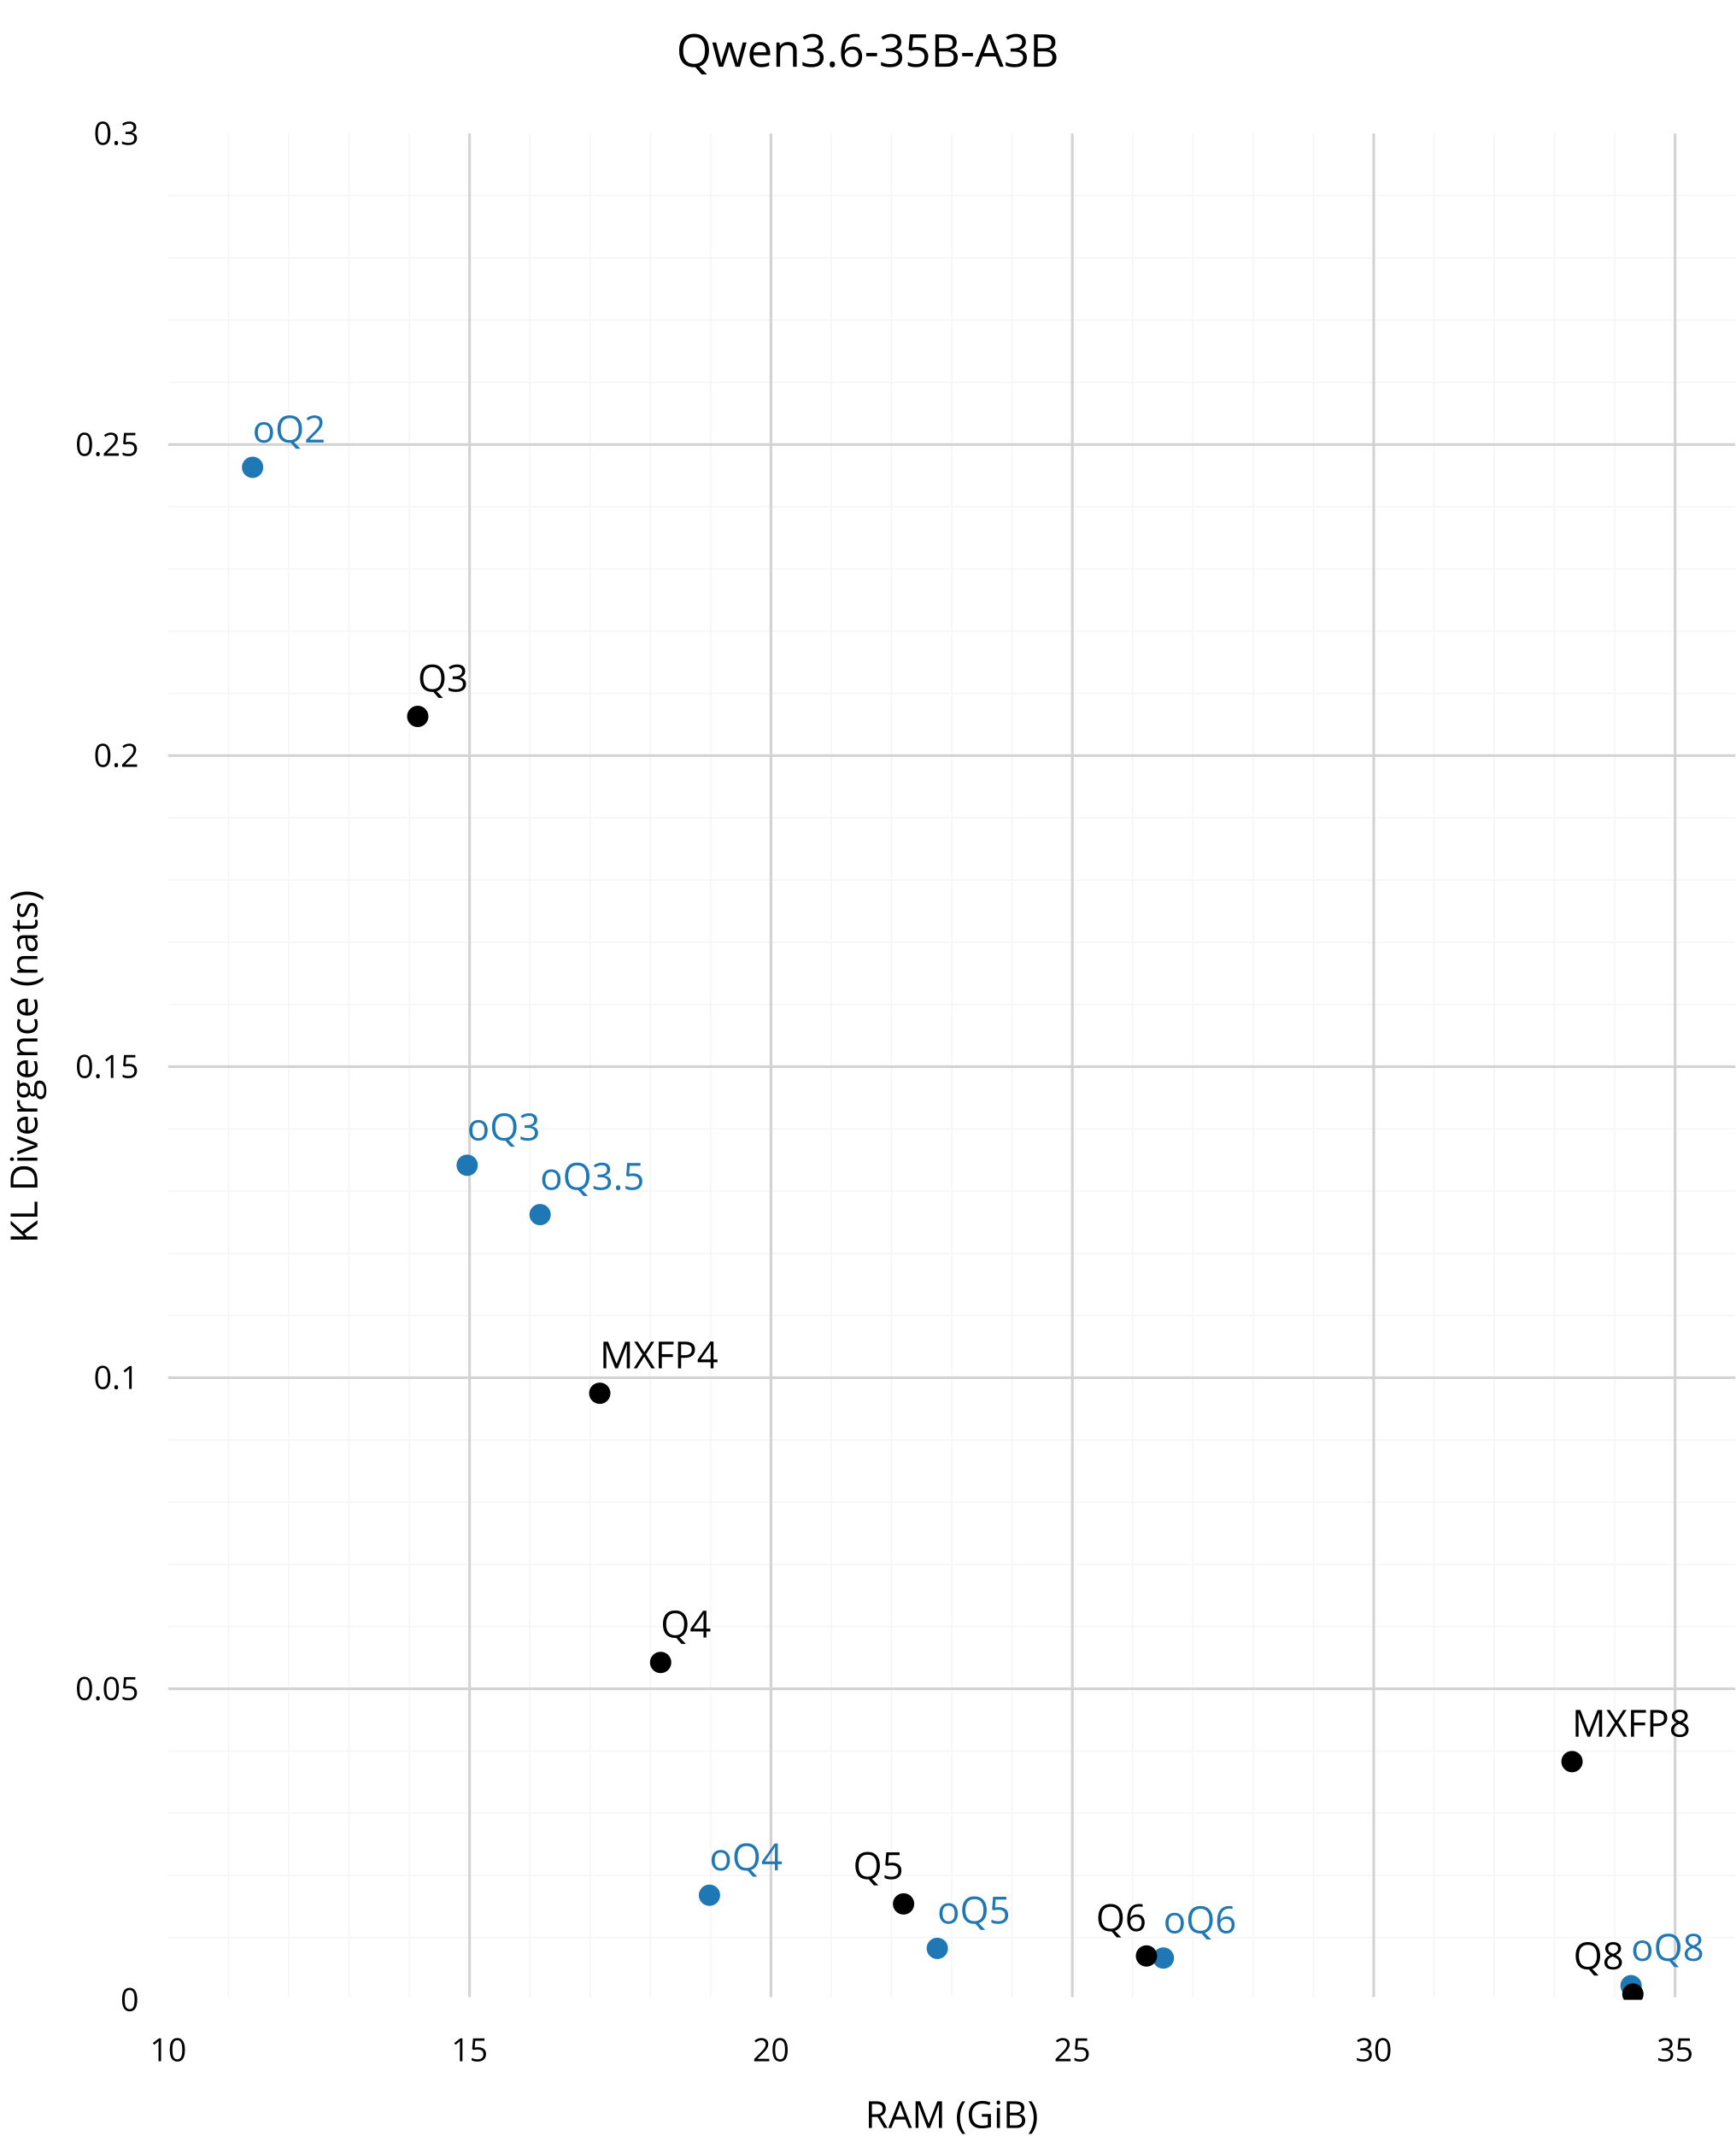
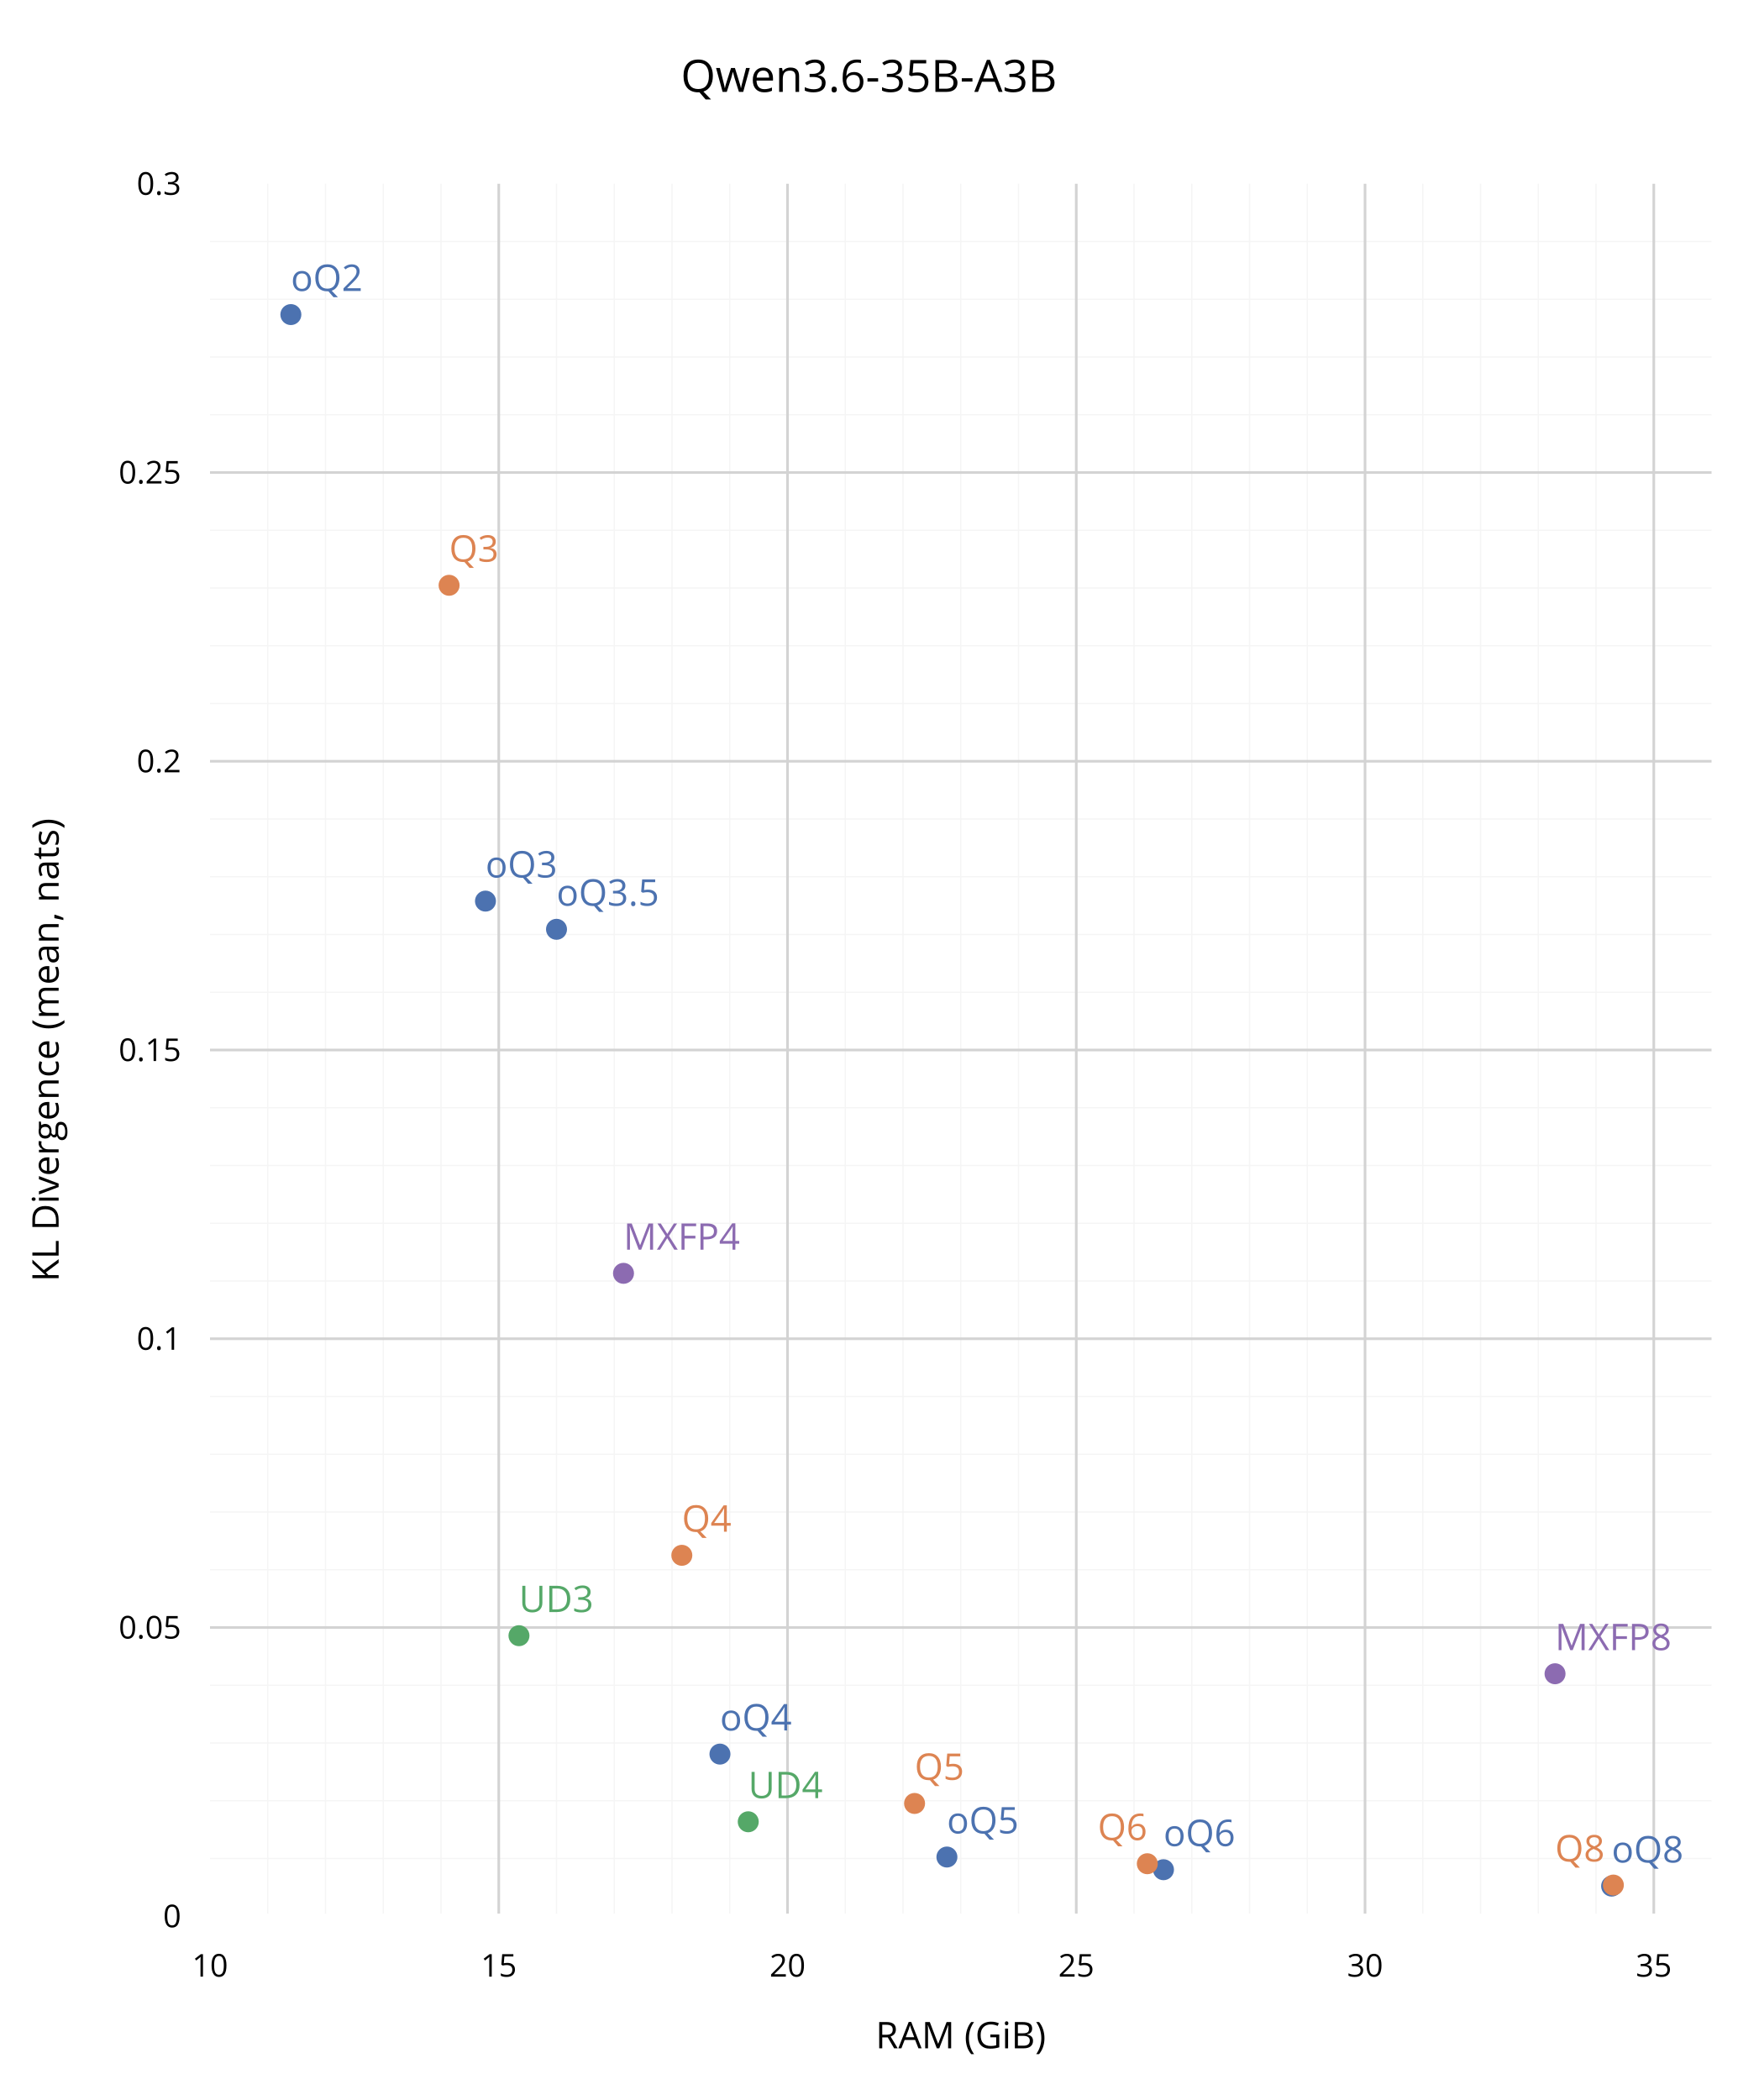
- <svg xmlns="http://www.w3.org/2000/svg" class="main-svg" width="650" height="800" style="" viewBox="0 0 650 800">
-   <rect x="0" y="0" width="650" height="800" style="fill: rgb(255, 255, 255); fill-opacity: 1;" />
-   <defs id="defs-e10e48">
+ <svg xmlns="http://www.w3.org/2000/svg" class="main-svg" width="662" height="800" style="" viewBox="0 0 662 800">
+   <rect x="0" y="0" width="662" height="800" style="fill: rgb(255, 255, 255); fill-opacity: 1;" />
+   <defs id="defs-766a45">
    <g class="clips">
-       <clipPath id="clipe10e48xyplot" class="plotclip">
-         <rect width="587" height="699" />
+       <clipPath id="clip766a45xyplot" class="plotclip">
+         <rect width="572" height="660" />
      </clipPath>
-       <clipPath class="axesclip" id="clipe10e48x">
-         <rect x="63" y="0" width="587" height="800" />
+       <clipPath class="axesclip" id="clip766a45x">
+         <rect x="80" y="0" width="572" height="800" />
      </clipPath>
-       <clipPath class="axesclip" id="clipe10e48y">
-         <rect x="0" y="50" width="650" height="699" />
+       <clipPath class="axesclip" id="clip766a45y">
+         <rect x="0" y="70" width="662" height="660" />
      </clipPath>
-       <clipPath class="axesclip" id="clipe10e48xy">
-         <rect x="63" y="50" width="587" height="699" />
+       <clipPath class="axesclip" id="clip766a45xy">
+         <rect x="80" y="70" width="572" height="660" />
      </clipPath>
    </g>
    <g class="gradients" />
    <g class="patterns" />
  </defs>
  <g class="bglayer" />
  <g class="layer-below">
    <g class="imagelayer" />
    <g class="shapelayer" />
  </g>
  <g class="cartesianlayer">
    <g class="subplot xy">
      <g class="layer-subplot">
        <g class="shapelayer" />
        <g class="imagelayer" />
      </g>
      <g class="minor-gridlayer">
        <g class="x">
-           <path class="xgrid crisp" transform="translate(85.58,0)" d="M0,50v699" style="stroke: rgb(245, 245, 245); stroke-opacity: 1; stroke-width: 0.5px;" />
-           <path class="xgrid crisp" transform="translate(108.15,0)" d="M0,50v699" style="stroke: rgb(245, 245, 245); stroke-opacity: 1; stroke-width: 0.5px;" />
-           <path class="xgrid crisp" transform="translate(130.73,0)" d="M0,50v699" style="stroke: rgb(245, 245, 245); stroke-opacity: 1; stroke-width: 0.5px;" />
-           <path class="xgrid crisp" transform="translate(153.31,0)" d="M0,50v699" style="stroke: rgb(245, 245, 245); stroke-opacity: 1; stroke-width: 0.5px;" />
-           <path class="xgrid crisp" transform="translate(198.46,0)" d="M0,50v699" style="stroke: rgb(245, 245, 245); stroke-opacity: 1; stroke-width: 0.5px;" />
-           <path class="xgrid crisp" transform="translate(221.04,0)" d="M0,50v699" style="stroke: rgb(245, 245, 245); stroke-opacity: 1; stroke-width: 0.5px;" />
-           <path class="xgrid crisp" transform="translate(243.62,0)" d="M0,50v699" style="stroke: rgb(245, 245, 245); stroke-opacity: 1; stroke-width: 0.5px;" />
-           <path class="xgrid crisp" transform="translate(266.19,0)" d="M0,50v699" style="stroke: rgb(245, 245, 245); stroke-opacity: 1; stroke-width: 0.5px;" />
-           <path class="xgrid crisp" transform="translate(311.35,0)" d="M0,50v699" style="stroke: rgb(245, 245, 245); stroke-opacity: 1; stroke-width: 0.5px;" />
-           <path class="xgrid crisp" transform="translate(333.92,0)" d="M0,50v699" style="stroke: rgb(245, 245, 245); stroke-opacity: 1; stroke-width: 0.5px;" />
-           <path class="xgrid crisp" transform="translate(356.5,0)" d="M0,50v699" style="stroke: rgb(245, 245, 245); stroke-opacity: 1; stroke-width: 0.5px;" />
-           <path class="xgrid crisp" transform="translate(379.08,0)" d="M0,50v699" style="stroke: rgb(245, 245, 245); stroke-opacity: 1; stroke-width: 0.5px;" />
-           <path class="xgrid crisp" transform="translate(424.23,0)" d="M0,50v699" style="stroke: rgb(245, 245, 245); stroke-opacity: 1; stroke-width: 0.5px;" />
-           <path class="xgrid crisp" transform="translate(446.81,0)" d="M0,50v699" style="stroke: rgb(245, 245, 245); stroke-opacity: 1; stroke-width: 0.5px;" />
-           <path class="xgrid crisp" transform="translate(469.38,0)" d="M0,50v699" style="stroke: rgb(245, 245, 245); stroke-opacity: 1; stroke-width: 0.5px;" />
-           <path class="xgrid crisp" transform="translate(491.96,0)" d="M0,50v699" style="stroke: rgb(245, 245, 245); stroke-opacity: 1; stroke-width: 0.5px;" />
-           <path class="xgrid crisp" transform="translate(537.12,0)" d="M0,50v699" style="stroke: rgb(245, 245, 245); stroke-opacity: 1; stroke-width: 0.5px;" />
-           <path class="xgrid crisp" transform="translate(559.69,0)" d="M0,50v699" style="stroke: rgb(245, 245, 245); stroke-opacity: 1; stroke-width: 0.5px;" />
-           <path class="xgrid crisp" transform="translate(582.27,0)" d="M0,50v699" style="stroke: rgb(245, 245, 245); stroke-opacity: 1; stroke-width: 0.5px;" />
-           <path class="xgrid crisp" transform="translate(604.85,0)" d="M0,50v699" style="stroke: rgb(245, 245, 245); stroke-opacity: 1; stroke-width: 0.5px;" />
+           <path class="xgrid crisp" transform="translate(102,0)" d="M0,70v660" style="stroke: rgb(245, 245, 245); stroke-opacity: 1; stroke-width: 0.5px;" />
+           <path class="xgrid crisp" transform="translate(124,0)" d="M0,70v660" style="stroke: rgb(245, 245, 245); stroke-opacity: 1; stroke-width: 0.5px;" />
+           <path class="xgrid crisp" transform="translate(146,0)" d="M0,70v660" style="stroke: rgb(245, 245, 245); stroke-opacity: 1; stroke-width: 0.5px;" />
+           <path class="xgrid crisp" transform="translate(168,0)" d="M0,70v660" style="stroke: rgb(245, 245, 245); stroke-opacity: 1; stroke-width: 0.5px;" />
+           <path class="xgrid crisp" transform="translate(212,0)" d="M0,70v660" style="stroke: rgb(245, 245, 245); stroke-opacity: 1; stroke-width: 0.5px;" />
+           <path class="xgrid crisp" transform="translate(234,0)" d="M0,70v660" style="stroke: rgb(245, 245, 245); stroke-opacity: 1; stroke-width: 0.5px;" />
+           <path class="xgrid crisp" transform="translate(256,0)" d="M0,70v660" style="stroke: rgb(245, 245, 245); stroke-opacity: 1; stroke-width: 0.5px;" />
+           <path class="xgrid crisp" transform="translate(278,0)" d="M0,70v660" style="stroke: rgb(245, 245, 245); stroke-opacity: 1; stroke-width: 0.5px;" />
+           <path class="xgrid crisp" transform="translate(322,0)" d="M0,70v660" style="stroke: rgb(245, 245, 245); stroke-opacity: 1; stroke-width: 0.5px;" />
+           <path class="xgrid crisp" transform="translate(344,0)" d="M0,70v660" style="stroke: rgb(245, 245, 245); stroke-opacity: 1; stroke-width: 0.5px;" />
+           <path class="xgrid crisp" transform="translate(366,0)" d="M0,70v660" style="stroke: rgb(245, 245, 245); stroke-opacity: 1; stroke-width: 0.5px;" />
+           <path class="xgrid crisp" transform="translate(388,0)" d="M0,70v660" style="stroke: rgb(245, 245, 245); stroke-opacity: 1; stroke-width: 0.5px;" />
+           <path class="xgrid crisp" transform="translate(432,0)" d="M0,70v660" style="stroke: rgb(245, 245, 245); stroke-opacity: 1; stroke-width: 0.5px;" />
+           <path class="xgrid crisp" transform="translate(454,0)" d="M0,70v660" style="stroke: rgb(245, 245, 245); stroke-opacity: 1; stroke-width: 0.5px;" />
+           <path class="xgrid crisp" transform="translate(476,0)" d="M0,70v660" style="stroke: rgb(245, 245, 245); stroke-opacity: 1; stroke-width: 0.5px;" />
+           <path class="xgrid crisp" transform="translate(498,0)" d="M0,70v660" style="stroke: rgb(245, 245, 245); stroke-opacity: 1; stroke-width: 0.5px;" />
+           <path class="xgrid crisp" transform="translate(542,0)" d="M0,70v660" style="stroke: rgb(245, 245, 245); stroke-opacity: 1; stroke-width: 0.5px;" />
+           <path class="xgrid crisp" transform="translate(564,0)" d="M0,70v660" style="stroke: rgb(245, 245, 245); stroke-opacity: 1; stroke-width: 0.5px;" />
+           <path class="xgrid crisp" transform="translate(586,0)" d="M0,70v660" style="stroke: rgb(245, 245, 245); stroke-opacity: 1; stroke-width: 0.5px;" />
+           <path class="xgrid crisp" transform="translate(608,0)" d="M0,70v660" style="stroke: rgb(245, 245, 245); stroke-opacity: 1; stroke-width: 0.5px;" />
        </g>
        <g class="y">
-           <path class="ygrid crisp" transform="translate(0,725.7)" d="M63,0h587" style="stroke: rgb(245, 245, 245); stroke-opacity: 1; stroke-width: 0.5px;" />
-           <path class="ygrid crisp" transform="translate(0,702.4)" d="M63,0h587" style="stroke: rgb(245, 245, 245); stroke-opacity: 1; stroke-width: 0.5px;" />
-           <path class="ygrid crisp" transform="translate(0,679.1)" d="M63,0h587" style="stroke: rgb(245, 245, 245); stroke-opacity: 1; stroke-width: 0.5px;" />
-           <path class="ygrid crisp" transform="translate(0,655.8)" d="M63,0h587" style="stroke: rgb(245, 245, 245); stroke-opacity: 1; stroke-width: 0.5px;" />
-           <path class="ygrid crisp" transform="translate(0,609.2)" d="M63,0h587" style="stroke: rgb(245, 245, 245); stroke-opacity: 1; stroke-width: 0.5px;" />
-           <path class="ygrid crisp" transform="translate(0,585.9)" d="M63,0h587" style="stroke: rgb(245, 245, 245); stroke-opacity: 1; stroke-width: 0.5px;" />
-           <path class="ygrid crisp" transform="translate(0,562.6)" d="M63,0h587" style="stroke: rgb(245, 245, 245); stroke-opacity: 1; stroke-width: 0.5px;" />
-           <path class="ygrid crisp" transform="translate(0,539.3)" d="M63,0h587" style="stroke: rgb(245, 245, 245); stroke-opacity: 1; stroke-width: 0.5px;" />
-           <path class="ygrid crisp" transform="translate(0,492.7)" d="M63,0h587" style="stroke: rgb(245, 245, 245); stroke-opacity: 1; stroke-width: 0.5px;" />
-           <path class="ygrid crisp" transform="translate(0,469.4)" d="M63,0h587" style="stroke: rgb(245, 245, 245); stroke-opacity: 1; stroke-width: 0.5px;" />
-           <path class="ygrid crisp" transform="translate(0,446.1)" d="M63,0h587" style="stroke: rgb(245, 245, 245); stroke-opacity: 1; stroke-width: 0.5px;" />
-           <path class="ygrid crisp" transform="translate(0,422.8)" d="M63,0h587" style="stroke: rgb(245, 245, 245); stroke-opacity: 1; stroke-width: 0.5px;" />
-           <path class="ygrid crisp" transform="translate(0,376.2)" d="M63,0h587" style="stroke: rgb(245, 245, 245); stroke-opacity: 1; stroke-width: 0.5px;" />
-           <path class="ygrid crisp" transform="translate(0,352.9)" d="M63,0h587" style="stroke: rgb(245, 245, 245); stroke-opacity: 1; stroke-width: 0.5px;" />
-           <path class="ygrid crisp" transform="translate(0,329.6)" d="M63,0h587" style="stroke: rgb(245, 245, 245); stroke-opacity: 1; stroke-width: 0.5px;" />
-           <path class="ygrid crisp" transform="translate(0,306.3)" d="M63,0h587" style="stroke: rgb(245, 245, 245); stroke-opacity: 1; stroke-width: 0.5px;" />
-           <path class="ygrid crisp" transform="translate(0,259.7)" d="M63,0h587" style="stroke: rgb(245, 245, 245); stroke-opacity: 1; stroke-width: 0.5px;" />
-           <path class="ygrid crisp" transform="translate(0,236.4)" d="M63,0h587" style="stroke: rgb(245, 245, 245); stroke-opacity: 1; stroke-width: 0.5px;" />
-           <path class="ygrid crisp" transform="translate(0,213.1)" d="M63,0h587" style="stroke: rgb(245, 245, 245); stroke-opacity: 1; stroke-width: 0.5px;" />
-           <path class="ygrid crisp" transform="translate(0,189.8)" d="M63,0h587" style="stroke: rgb(245, 245, 245); stroke-opacity: 1; stroke-width: 0.5px;" />
-           <path class="ygrid crisp" transform="translate(0,143.2)" d="M63,0h587" style="stroke: rgb(245, 245, 245); stroke-opacity: 1; stroke-width: 0.5px;" />
-           <path class="ygrid crisp" transform="translate(0,119.9)" d="M63,0h587" style="stroke: rgb(245, 245, 245); stroke-opacity: 1; stroke-width: 0.5px;" />
-           <path class="ygrid crisp" transform="translate(0,96.6)" d="M63,0h587" style="stroke: rgb(245, 245, 245); stroke-opacity: 1; stroke-width: 0.5px;" />
-           <path class="ygrid crisp" transform="translate(0,73.3)" d="M63,0h587" style="stroke: rgb(245, 245, 245); stroke-opacity: 1; stroke-width: 0.5px;" />
+           <path class="ygrid crisp" transform="translate(0,708)" d="M80,0h572" style="stroke: rgb(245, 245, 245); stroke-opacity: 1; stroke-width: 0.5px;" />
+           <path class="ygrid crisp" transform="translate(0,686)" d="M80,0h572" style="stroke: rgb(245, 245, 245); stroke-opacity: 1; stroke-width: 0.5px;" />
+           <path class="ygrid crisp" transform="translate(0,664)" d="M80,0h572" style="stroke: rgb(245, 245, 245); stroke-opacity: 1; stroke-width: 0.5px;" />
+           <path class="ygrid crisp" transform="translate(0,642)" d="M80,0h572" style="stroke: rgb(245, 245, 245); stroke-opacity: 1; stroke-width: 0.5px;" />
+           <path class="ygrid crisp" transform="translate(0,598)" d="M80,0h572" style="stroke: rgb(245, 245, 245); stroke-opacity: 1; stroke-width: 0.5px;" />
+           <path class="ygrid crisp" transform="translate(0,576)" d="M80,0h572" style="stroke: rgb(245, 245, 245); stroke-opacity: 1; stroke-width: 0.5px;" />
+           <path class="ygrid crisp" transform="translate(0,554)" d="M80,0h572" style="stroke: rgb(245, 245, 245); stroke-opacity: 1; stroke-width: 0.5px;" />
+           <path class="ygrid crisp" transform="translate(0,532)" d="M80,0h572" style="stroke: rgb(245, 245, 245); stroke-opacity: 1; stroke-width: 0.5px;" />
+           <path class="ygrid crisp" transform="translate(0,488)" d="M80,0h572" style="stroke: rgb(245, 245, 245); stroke-opacity: 1; stroke-width: 0.5px;" />
+           <path class="ygrid crisp" transform="translate(0,466)" d="M80,0h572" style="stroke: rgb(245, 245, 245); stroke-opacity: 1; stroke-width: 0.5px;" />
+           <path class="ygrid crisp" transform="translate(0,444)" d="M80,0h572" style="stroke: rgb(245, 245, 245); stroke-opacity: 1; stroke-width: 0.5px;" />
+           <path class="ygrid crisp" transform="translate(0,422)" d="M80,0h572" style="stroke: rgb(245, 245, 245); stroke-opacity: 1; stroke-width: 0.5px;" />
+           <path class="ygrid crisp" transform="translate(0,378)" d="M80,0h572" style="stroke: rgb(245, 245, 245); stroke-opacity: 1; stroke-width: 0.5px;" />
+           <path class="ygrid crisp" transform="translate(0,356)" d="M80,0h572" style="stroke: rgb(245, 245, 245); stroke-opacity: 1; stroke-width: 0.5px;" />
+           <path class="ygrid crisp" transform="translate(0,334)" d="M80,0h572" style="stroke: rgb(245, 245, 245); stroke-opacity: 1; stroke-width: 0.5px;" />
+           <path class="ygrid crisp" transform="translate(0,312)" d="M80,0h572" style="stroke: rgb(245, 245, 245); stroke-opacity: 1; stroke-width: 0.5px;" />
+           <path class="ygrid crisp" transform="translate(0,268)" d="M80,0h572" style="stroke: rgb(245, 245, 245); stroke-opacity: 1; stroke-width: 0.5px;" />
+           <path class="ygrid crisp" transform="translate(0,246)" d="M80,0h572" style="stroke: rgb(245, 245, 245); stroke-opacity: 1; stroke-width: 0.5px;" />
+           <path class="ygrid crisp" transform="translate(0,224)" d="M80,0h572" style="stroke: rgb(245, 245, 245); stroke-opacity: 1; stroke-width: 0.5px;" />
+           <path class="ygrid crisp" transform="translate(0,202)" d="M80,0h572" style="stroke: rgb(245, 245, 245); stroke-opacity: 1; stroke-width: 0.5px;" />
+           <path class="ygrid crisp" transform="translate(0,158)" d="M80,0h572" style="stroke: rgb(245, 245, 245); stroke-opacity: 1; stroke-width: 0.5px;" />
+           <path class="ygrid crisp" transform="translate(0,136)" d="M80,0h572" style="stroke: rgb(245, 245, 245); stroke-opacity: 1; stroke-width: 0.5px;" />
+           <path class="ygrid crisp" transform="translate(0,114)" d="M80,0h572" style="stroke: rgb(245, 245, 245); stroke-opacity: 1; stroke-width: 0.5px;" />
+           <path class="ygrid crisp" transform="translate(0,92)" d="M80,0h572" style="stroke: rgb(245, 245, 245); stroke-opacity: 1; stroke-width: 0.5px;" />
        </g>
      </g>
      <g class="gridlayer">
        <g class="x">
-           <path class="xgrid crisp" transform="translate(175.88,0)" d="M0,50v699" style="stroke: rgb(211, 211, 211); stroke-opacity: 1; stroke-width: 1px;" />
-           <path class="xgrid crisp" transform="translate(288.77,0)" d="M0,50v699" style="stroke: rgb(211, 211, 211); stroke-opacity: 1; stroke-width: 1px;" />
-           <path class="xgrid crisp" transform="translate(401.65,0)" d="M0,50v699" style="stroke: rgb(211, 211, 211); stroke-opacity: 1; stroke-width: 1px;" />
-           <path class="xgrid crisp" transform="translate(514.54,0)" d="M0,50v699" style="stroke: rgb(211, 211, 211); stroke-opacity: 1; stroke-width: 1px;" />
-           <path class="xgrid crisp" transform="translate(627.42,0)" d="M0,50v699" style="stroke: rgb(211, 211, 211); stroke-opacity: 1; stroke-width: 1px;" />
+           <path class="xgrid crisp" transform="translate(190,0)" d="M0,70v660" style="stroke: rgb(211, 211, 211); stroke-opacity: 1; stroke-width: 1px;" />
+           <path class="xgrid crisp" transform="translate(300,0)" d="M0,70v660" style="stroke: rgb(211, 211, 211); stroke-opacity: 1; stroke-width: 1px;" />
+           <path class="xgrid crisp" transform="translate(410,0)" d="M0,70v660" style="stroke: rgb(211, 211, 211); stroke-opacity: 1; stroke-width: 1px;" />
+           <path class="xgrid crisp" transform="translate(520,0)" d="M0,70v660" style="stroke: rgb(211, 211, 211); stroke-opacity: 1; stroke-width: 1px;" />
+           <path class="xgrid crisp" transform="translate(630,0)" d="M0,70v660" style="stroke: rgb(211, 211, 211); stroke-opacity: 1; stroke-width: 1px;" />
        </g>
        <g class="y">
-           <path class="ygrid crisp" transform="translate(0,632.5)" d="M63,0h587" style="stroke: rgb(211, 211, 211); stroke-opacity: 1; stroke-width: 1px;" />
-           <path class="ygrid crisp" transform="translate(0,516)" d="M63,0h587" style="stroke: rgb(211, 211, 211); stroke-opacity: 1; stroke-width: 1px;" />
-           <path class="ygrid crisp" transform="translate(0,399.5)" d="M63,0h587" style="stroke: rgb(211, 211, 211); stroke-opacity: 1; stroke-width: 1px;" />
-           <path class="ygrid crisp" transform="translate(0,283)" d="M63,0h587" style="stroke: rgb(211, 211, 211); stroke-opacity: 1; stroke-width: 1px;" />
-           <path class="ygrid crisp" transform="translate(0,166.5)" d="M63,0h587" style="stroke: rgb(211, 211, 211); stroke-opacity: 1; stroke-width: 1px;" />
+           <path class="ygrid crisp" transform="translate(0,620)" d="M80,0h572" style="stroke: rgb(211, 211, 211); stroke-opacity: 1; stroke-width: 1px;" />
+           <path class="ygrid crisp" transform="translate(0,510)" d="M80,0h572" style="stroke: rgb(211, 211, 211); stroke-opacity: 1; stroke-width: 1px;" />
+           <path class="ygrid crisp" transform="translate(0,400)" d="M80,0h572" style="stroke: rgb(211, 211, 211); stroke-opacity: 1; stroke-width: 1px;" />
+           <path class="ygrid crisp" transform="translate(0,290)" d="M80,0h572" style="stroke: rgb(211, 211, 211); stroke-opacity: 1; stroke-width: 1px;" />
+           <path class="ygrid crisp" transform="translate(0,180)" d="M80,0h572" style="stroke: rgb(211, 211, 211); stroke-opacity: 1; stroke-width: 1px;" />
        </g>
      </g>
      <g class="zerolinelayer">
-         <path class="yzl zl crisp" transform="translate(0,749)" d="M63,0h587" style="stroke: rgb(255, 255, 255); stroke-opacity: 1; stroke-width: 2px;" />
+         <path class="yzl zl crisp" transform="translate(0,730)" d="M80,0h572" style="stroke: rgb(255, 255, 255); stroke-opacity: 1; stroke-width: 2px;" />
      </g>
      <g class="layer-between">
        <g class="shapelayer" />
        <g class="imagelayer" />
      </g>
      <path class="xlines-below" />
      <path class="ylines-below" />
      <g class="overlines-below" />
      <g class="xaxislayer-below" />
      <g class="yaxislayer-below" />
      <g class="overaxes-below" />
      <g class="overplot">
-         <g class="xy" transform="translate(63,50)" clip-path="url(#clipe10e48xyplot)">
+         <g class="xy" transform="translate(80,70)" clip-path="url(#clip766a45xyplot)">
          <g class="scatterlayer mlayer">
-             <g class="trace scatter trace1d6fe8" style="stroke-miterlimit: 2; opacity: 1;">
+             <g class="trace scatter trace6243e6" style="stroke-miterlimit: 2; opacity: 1;">
              <g class="fills" />
              <g class="errorbars" />
              <g class="lines" />
              <g class="points">
-                 <path class="point" transform="translate(31.61,125.03)" d="M4,0A4,4 0 1,1 0,-4A4,4 0 0,1 4,0Z" style="opacity: 1; stroke-width: 0px; fill: rgb(31, 119, 180); fill-opacity: 1;" />
-                 <path class="point" transform="translate(111.98,386.42)" d="M4,0A4,4 0 1,1 0,-4A4,4 0 0,1 4,0Z" style="opacity: 1; stroke-width: 0px; fill: rgb(31, 119, 180); fill-opacity: 1;" />
-                 <path class="point" transform="translate(139.3,404.91)" d="M4,0A4,4 0 1,1 0,-4A4,4 0 0,1 4,0Z" style="opacity: 1; stroke-width: 0px; fill: rgb(31, 119, 180); fill-opacity: 1;" />
-                 <path class="point" transform="translate(202.74,659.82)" d="M4,0A4,4 0 1,1 0,-4A4,4 0 0,1 4,0Z" style="opacity: 1; stroke-width: 0px; fill: rgb(31, 119, 180); fill-opacity: 1;" />
-                 <path class="point" transform="translate(288.08,679.73)" d="M4,0A4,4 0 1,1 0,-4A4,4 0 0,1 4,0Z" style="opacity: 1; stroke-width: 0px; fill: rgb(31, 119, 180); fill-opacity: 1;" />
-                 <path class="point" transform="translate(372.75,683.35)" d="M4,0A4,4 0 1,1 0,-4A4,4 0 0,1 4,0Z" style="opacity: 1; stroke-width: 0px; fill: rgb(31, 119, 180); fill-opacity: 1;" />
-                 <path class="point" transform="translate(547.94,693.69)" d="M4,0A4,4 0 1,1 0,-4A4,4 0 0,1 4,0Z" style="opacity: 1; stroke-width: 0px; fill: rgb(31, 119, 180); fill-opacity: 1;" />
+                 <path class="point" transform="translate(30.8,49.84)" d="M4,0A4,4 0 1,1 0,-4A4,4 0 0,1 4,0Z" style="opacity: 1; stroke-width: 0px; fill: rgb(76, 114, 176); fill-opacity: 1;" />
+                 <path class="point" transform="translate(104.94,273.28)" d="M4,0A4,4 0 1,1 0,-4A4,4 0 0,1 4,0Z" style="opacity: 1; stroke-width: 0px; fill: rgb(76, 114, 176); fill-opacity: 1;" />
+                 <path class="point" transform="translate(132,284.02)" d="M4,0A4,4 0 1,1 0,-4A4,4 0 0,1 4,0Z" style="opacity: 1; stroke-width: 0px; fill: rgb(76, 114, 176); fill-opacity: 1;" />
+                 <path class="point" transform="translate(194.26,598.23)" d="M4,0A4,4 0 1,1 0,-4A4,4 0 0,1 4,0Z" style="opacity: 1; stroke-width: 0px; fill: rgb(76, 114, 176); fill-opacity: 1;" />
+                 <path class="point" transform="translate(280.72,637.44)" d="M4,0A4,4 0 1,1 0,-4A4,4 0 0,1 4,0Z" style="opacity: 1; stroke-width: 0px; fill: rgb(76, 114, 176); fill-opacity: 1;" />
+                 <path class="point" transform="translate(363.22,642.27)" d="M4,0A4,4 0 1,1 0,-4A4,4 0 0,1 4,0Z" style="opacity: 1; stroke-width: 0px; fill: rgb(76, 114, 176); fill-opacity: 1;" />
+                 <path class="point" transform="translate(533.94,648.52)" d="M4,0A4,4 0 1,1 0,-4A4,4 0 0,1 4,0Z" style="opacity: 1; stroke-width: 0px; fill: rgb(76, 114, 176); fill-opacity: 1;" />
              </g>
              <g class="text" />
            </g>
-             <g class="trace scatter tracecc419d" style="stroke-miterlimit: 2; opacity: 1;">
-               <g class="fills" />
-               <g class="errorbars" />
-               <g class="lines" />
-               <g class="points">
-                 <path class="point" transform="translate(2.26,-6391.12)" d="M4,0A4,4 0 1,1 0,-4A4,4 0 0,1 4,0Z" style="opacity: 1; stroke-width: 0px; fill: rgb(0, 0, 0); fill-opacity: 1;" />
-                 <path class="point" transform="translate(93.47,218.32)" d="M4,0A4,4 0 1,1 0,-4A4,4 0 0,1 4,0Z" style="opacity: 1; stroke-width: 0px; fill: rgb(0, 0, 0); fill-opacity: 1;" />
-                 <path class="point" transform="translate(184.45,572.64)" d="M4,0A4,4 0 1,1 0,-4A4,4 0 0,1 4,0Z" style="opacity: 1; stroke-width: 0px; fill: rgb(0, 0, 0); fill-opacity: 1;" />
-                 <path class="point" transform="translate(275.44,663.07)" d="M4,0A4,4 0 1,1 0,-4A4,4 0 0,1 4,0Z" style="opacity: 1; stroke-width: 0px; fill: rgb(0, 0, 0); fill-opacity: 1;" />
-                 <path class="point" transform="translate(366.42,682.57)" d="M4,0A4,4 0 1,1 0,-4A4,4 0 0,1 4,0Z" style="opacity: 1; stroke-width: 0px; fill: rgb(0, 0, 0); fill-opacity: 1;" />
-                 <path class="point" transform="translate(548.62,696.84)" d="M4,0A4,4 0 1,1 0,-4A4,4 0 0,1 4,0Z" style="opacity: 1; stroke-width: 0px; fill: rgb(0, 0, 0); fill-opacity: 1;" />
-                 <path class="point" transform="translate(161.65,471.82)" d="M4,0A4,4 0 1,1 0,-4A4,4 0 0,1 4,0Z" style="opacity: 1; stroke-width: 0px; fill: rgb(0, 0, 0); fill-opacity: 1;" />
-                 <path class="point" transform="translate(525.82,609.78)" d="M4,0A4,4 0 1,1 0,-4A4,4 0 0,1 4,0Z" style="opacity: 1; stroke-width: 0px; fill: rgb(0, 0, 0); fill-opacity: 1;" />
-               </g>
-               <g class="text" />
-             </g>
-             <g class="trace scatter tracecd1a79" style="stroke-miterlimit: 2; opacity: 1;">
+             <g class="trace scatter traceda9692" style="stroke-miterlimit: 2; opacity: 1;">
              <g class="fills" />
              <g class="errorbars" />
              <g class="lines" />
              <g class="points" />
              <g class="text">
                <g class="textpoint" transform="translate(0,-3.5)">
-                   <text x="31.61" y="119.21" text-anchor="start" style="font-family: 'Open Sans', verdana, arial, sans-serif; font-size: 14px; fill: rgb(31, 119, 180); fill-opacity: 1; white-space: pre;">oQ2</text>
-                 </g>
-                 <g class="textpoint" transform="translate(0,-3.5)">
-                   <text x="111.98" y="380.59" text-anchor="start" style="font-family: 'Open Sans', verdana, arial, sans-serif; font-size: 14px; fill: rgb(31, 119, 180); fill-opacity: 1; white-space: pre;">oQ3</text>
-                 </g>
-                 <g class="textpoint" transform="translate(0,-3.5)">
-                   <text x="139.3" y="399.08" text-anchor="start" style="font-family: 'Open Sans', verdana, arial, sans-serif; font-size: 14px; fill: rgb(31, 119, 180); fill-opacity: 1; white-space: pre;">oQ3.5</text>
-                 </g>
-                 <g class="textpoint" transform="translate(0,-3.5)">
-                   <text x="202.74" y="654" text-anchor="start" style="font-family: 'Open Sans', verdana, arial, sans-serif; font-size: 14px; fill: rgb(31, 119, 180); fill-opacity: 1; white-space: pre;">oQ4</text>
-                 </g>
-                 <g class="textpoint" transform="translate(0,-3.5)">
-                   <text x="288.08" y="673.91" text-anchor="start" style="font-family: 'Open Sans', verdana, arial, sans-serif; font-size: 14px; fill: rgb(31, 119, 180); fill-opacity: 1; white-space: pre;">oQ5</text>
-                 </g>
-                 <g class="textpoint" transform="translate(0,-3.5)">
-                   <text x="372.75" y="677.52" text-anchor="start" style="font-family: 'Open Sans', verdana, arial, sans-serif; font-size: 14px; fill: rgb(31, 119, 180); fill-opacity: 1; white-space: pre;">oQ6</text>
-                 </g>
-                 <g class="textpoint" transform="translate(0,-3.5)">
-                   <text x="547.94" y="687.87" text-anchor="start" style="font-family: 'Open Sans', verdana, arial, sans-serif; font-size: 14px; fill: rgb(31, 119, 180); fill-opacity: 1; white-space: pre;">oQ8</text>
-                 </g>
-               </g>
-             </g>
-             <g class="trace scatter trace04d0f8" style="stroke-miterlimit: 2; opacity: 1;">
+                   <text x="30.8" y="44.34" text-anchor="start" style="font-family: 'Open Sans', verdana, arial, sans-serif; font-size: 14px; fill: rgb(76, 114, 176); fill-opacity: 1; white-space: pre;">oQ2</text>
+                 </g>
+                 <g class="textpoint" transform="translate(0,-3.5)">
+                   <text x="104.94" y="267.78" text-anchor="start" style="font-family: 'Open Sans', verdana, arial, sans-serif; font-size: 14px; fill: rgb(76, 114, 176); fill-opacity: 1; white-space: pre;">oQ3</text>
+                 </g>
+                 <g class="textpoint" transform="translate(0,-3.5)">
+                   <text x="132" y="278.52" text-anchor="start" style="font-family: 'Open Sans', verdana, arial, sans-serif; font-size: 14px; fill: rgb(76, 114, 176); fill-opacity: 1; white-space: pre;">oQ3.5</text>
+                 </g>
+                 <g class="textpoint" transform="translate(0,-3.5)">
+                   <text x="194.26" y="592.73" text-anchor="start" style="font-family: 'Open Sans', verdana, arial, sans-serif; font-size: 14px; fill: rgb(76, 114, 176); fill-opacity: 1; white-space: pre;">oQ4</text>
+                 </g>
+                 <g class="textpoint" transform="translate(0,-3.5)">
+                   <text x="280.72" y="631.94" text-anchor="start" style="font-family: 'Open Sans', verdana, arial, sans-serif; font-size: 14px; fill: rgb(76, 114, 176); fill-opacity: 1; white-space: pre;">oQ5</text>
+                 </g>
+                 <g class="textpoint" transform="translate(0,-3.5)">
+                   <text x="363.22" y="636.77" text-anchor="start" style="font-family: 'Open Sans', verdana, arial, sans-serif; font-size: 14px; fill: rgb(76, 114, 176); fill-opacity: 1; white-space: pre;">oQ6</text>
+                 </g>
+                 <g class="textpoint" transform="translate(0,-3.5)">
+                   <text x="533.94" y="643.02" text-anchor="start" style="font-family: 'Open Sans', verdana, arial, sans-serif; font-size: 14px; fill: rgb(76, 114, 176); fill-opacity: 1; white-space: pre;">oQ8</text>
+                 </g>
+               </g>
+             </g>
+             <g class="trace scatter trace9e801f" style="stroke-miterlimit: 2; opacity: 1;">
+               <g class="fills" />
+               <g class="errorbars" />
+               <g class="lines" />
+               <g class="points">
+                 <path class="point" transform="translate(2.2,-6146.25)" d="M4,0A4,4 0 1,1 0,-4A4,4 0 0,1 4,0Z" style="opacity: 1; stroke-width: 0px; fill: rgb(221, 132, 82); fill-opacity: 1;" />
+                 <path class="point" transform="translate(91.08,152.97)" d="M4,0A4,4 0 1,1 0,-4A4,4 0 0,1 4,0Z" style="opacity: 1; stroke-width: 0px; fill: rgb(221, 132, 82); fill-opacity: 1;" />
+                 <path class="point" transform="translate(179.74,522.5)" d="M4,0A4,4 0 1,1 0,-4A4,4 0 0,1 4,0Z" style="opacity: 1; stroke-width: 0px; fill: rgb(221, 132, 82); fill-opacity: 1;" />
+                 <path class="point" transform="translate(268.4,617.03)" d="M4,0A4,4 0 1,1 0,-4A4,4 0 0,1 4,0Z" style="opacity: 1; stroke-width: 0px; fill: rgb(221, 132, 82); fill-opacity: 1;" />
+                 <path class="point" transform="translate(357.06,639.99)" d="M4,0A4,4 0 1,1 0,-4A4,4 0 0,1 4,0Z" style="opacity: 1; stroke-width: 0px; fill: rgb(221, 132, 82); fill-opacity: 1;" />
+                 <path class="point" transform="translate(534.6,648.12)" d="M4,0A4,4 0 1,1 0,-4A4,4 0 0,1 4,0Z" style="opacity: 1; stroke-width: 0px; fill: rgb(221, 132, 82); fill-opacity: 1;" />
+               </g>
+               <g class="text" />
+             </g>
+             <g class="trace scatter trace342282" style="stroke-miterlimit: 2; opacity: 1;">
              <g class="fills" />
              <g class="errorbars" />
              <g class="lines" />
              <g class="points" />
              <g class="text">
                <g class="textpoint" transform="translate(0,-3.5)">
-                   <text x="2.26" y="-6396.94" text-anchor="start" style="font-family: 'Open Sans', verdana, arial, sans-serif; font-size: 14px; fill: rgb(0, 0, 0); fill-opacity: 1; white-space: pre;">Q2</text>
-                 </g>
-                 <g class="textpoint" transform="translate(0,-3.5)">
-                   <text x="93.47" y="212.5" text-anchor="start" style="font-family: 'Open Sans', verdana, arial, sans-serif; font-size: 14px; fill: rgb(0, 0, 0); fill-opacity: 1; white-space: pre;">Q3</text>
-                 </g>
-                 <g class="textpoint" transform="translate(0,-3.5)">
-                   <text x="184.45" y="566.82" text-anchor="start" style="font-family: 'Open Sans', verdana, arial, sans-serif; font-size: 14px; fill: rgb(0, 0, 0); fill-opacity: 1; white-space: pre;">Q4</text>
-                 </g>
-                 <g class="textpoint" transform="translate(0,-3.5)">
-                   <text x="275.44" y="657.25" text-anchor="end" style="font-family: 'Open Sans', verdana, arial, sans-serif; font-size: 14px; fill: rgb(0, 0, 0); fill-opacity: 1; white-space: pre;">Q5</text>
-                 </g>
-                 <g class="textpoint" transform="translate(0,-3.5)">
-                   <text x="366.42" y="676.75" text-anchor="end" style="font-family: 'Open Sans', verdana, arial, sans-serif; font-size: 14px; fill: rgb(0, 0, 0); fill-opacity: 1; white-space: pre;">Q6</text>
-                 </g>
-                 <g class="textpoint" transform="translate(0,-3.5)">
-                   <text x="545.23" y="691.02" text-anchor="end" style="font-family: 'Open Sans', verdana, arial, sans-serif; font-size: 14px; fill: rgb(0, 0, 0); fill-opacity: 1; white-space: pre;">Q8</text>
-                 </g>
-                 <g class="textpoint" transform="translate(0,-3.5)">
-                   <text x="161.65" y="466" text-anchor="start" style="font-family: 'Open Sans', verdana, arial, sans-serif; font-size: 14px; fill: rgb(0, 0, 0); fill-opacity: 1; white-space: pre;">MXFP4</text>
-                 </g>
-                 <g class="textpoint" transform="translate(0,-3.5)">
-                   <text x="525.82" y="603.95" text-anchor="start" style="font-family: 'Open Sans', verdana, arial, sans-serif; font-size: 14px; fill: rgb(0, 0, 0); fill-opacity: 1; white-space: pre;">MXFP8</text>
+                   <text x="2.2" y="-6151.75" text-anchor="start" style="font-family: 'Open Sans', verdana, arial, sans-serif; font-size: 14px; fill: rgb(221, 132, 82); fill-opacity: 1; white-space: pre;">Q2</text>
+                 </g>
+                 <g class="textpoint" transform="translate(0,-3.5)">
+                   <text x="91.08" y="147.47" text-anchor="start" style="font-family: 'Open Sans', verdana, arial, sans-serif; font-size: 14px; fill: rgb(221, 132, 82); fill-opacity: 1; white-space: pre;">Q3</text>
+                 </g>
+                 <g class="textpoint" transform="translate(0,-3.5)">
+                   <text x="179.74" y="517" text-anchor="start" style="font-family: 'Open Sans', verdana, arial, sans-serif; font-size: 14px; fill: rgb(221, 132, 82); fill-opacity: 1; white-space: pre;">Q4</text>
+                 </g>
+                 <g class="textpoint" transform="translate(0,-3.5)">
+                   <text x="268.4" y="611.53" text-anchor="start" style="font-family: 'Open Sans', verdana, arial, sans-serif; font-size: 14px; fill: rgb(221, 132, 82); fill-opacity: 1; white-space: pre;">Q5</text>
+                 </g>
+                 <g class="textpoint" transform="translate(0,-3.5)">
+                   <text x="357.06" y="634.49" text-anchor="end" style="font-family: 'Open Sans', verdana, arial, sans-serif; font-size: 14px; fill: rgb(221, 132, 82); fill-opacity: 1; white-space: pre;">Q6</text>
+                 </g>
+                 <g class="textpoint" transform="translate(0,-3.5)">
+                   <text x="531.3" y="642.62" text-anchor="end" style="font-family: 'Open Sans', verdana, arial, sans-serif; font-size: 14px; fill: rgb(221, 132, 82); fill-opacity: 1; white-space: pre;">Q8</text>
+                 </g>
+               </g>
+             </g>
+             <g class="trace scatter trace9e4cf1" style="stroke-miterlimit: 2; opacity: 1;">
+               <g class="fills" />
+               <g class="errorbars" />
+               <g class="lines" />
+               <g class="points">
+                 <path class="point" transform="translate(157.52,415.08)" d="M4,0A4,4 0 1,1 0,-4A4,4 0 0,1 4,0Z" style="opacity: 1; stroke-width: 0px; fill: rgb(140, 107, 177); fill-opacity: 1;" />
+                 <path class="point" transform="translate(512.38,567.62)" d="M4,0A4,4 0 1,1 0,-4A4,4 0 0,1 4,0Z" style="opacity: 1; stroke-width: 0px; fill: rgb(140, 107, 177); fill-opacity: 1;" />
+               </g>
+               <g class="text" />
+             </g>
+             <g class="trace scatter traceb8b0e3" style="stroke-miterlimit: 2; opacity: 1;">
+               <g class="fills" />
+               <g class="errorbars" />
+               <g class="lines" />
+               <g class="points" />
+               <g class="text">
+                 <g class="textpoint" transform="translate(0,-3.5)">
+                   <text x="157.52" y="409.58" text-anchor="start" style="font-family: 'Open Sans', verdana, arial, sans-serif; font-size: 14px; fill: rgb(140, 107, 177); fill-opacity: 1; white-space: pre;">MXFP4</text>
+                 </g>
+                 <g class="textpoint" transform="translate(0,-3.5)">
+                   <text x="512.38" y="562.12" text-anchor="start" style="font-family: 'Open Sans', verdana, arial, sans-serif; font-size: 14px; fill: rgb(140, 107, 177); fill-opacity: 1; white-space: pre;">MXFP8</text>
+                 </g>
+               </g>
+             </g>
+             <g class="trace scatter tracea2afcc" style="stroke-miterlimit: 2; opacity: 1;">
+               <g class="fills" />
+               <g class="errorbars" />
+               <g class="lines" />
+               <g class="points">
+                 <path class="point" transform="translate(117.7,553.12)" d="M4,0A4,4 0 1,1 0,-4A4,4 0 0,1 4,0Z" style="opacity: 1; stroke-width: 0px; fill: rgb(85, 168, 104); fill-opacity: 1;" />
+                 <path class="point" transform="translate(205.04,624.01)" d="M4,0A4,4 0 1,1 0,-4A4,4 0 0,1 4,0Z" style="opacity: 1; stroke-width: 0px; fill: rgb(85, 168, 104); fill-opacity: 1;" />
+               </g>
+               <g class="text" />
+             </g>
+             <g class="trace scatter trace15155c" style="stroke-miterlimit: 2; opacity: 1;">
+               <g class="fills" />
+               <g class="errorbars" />
+               <g class="lines" />
+               <g class="points" />
+               <g class="text">
+                 <g class="textpoint" transform="translate(0,-3.5)">
+                   <text x="117.7" y="547.62" text-anchor="start" style="font-family: 'Open Sans', verdana, arial, sans-serif; font-size: 14px; fill: rgb(85, 168, 104); fill-opacity: 1; white-space: pre;">UD3</text>
+                 </g>
+                 <g class="textpoint" transform="translate(0,-3.5)">
+                   <text x="205.04" y="618.51" text-anchor="start" style="font-family: 'Open Sans', verdana, arial, sans-serif; font-size: 14px; fill: rgb(85, 168, 104); fill-opacity: 1; white-space: pre;">UD4</text>
                </g>
              </g>
            </g>
          </g>
        </g>
      </g>
      <g class="zerolinelayer-above" />
      <path class="xlines-above crisp" d="M0,0" style="fill: none;" />
      <path class="ylines-above crisp" d="M0,0" style="fill: none;" />
      <g class="overlines-above" />
      <g class="xaxislayer-above">
        <g class="xtick">
-           <text text-anchor="middle" x="0" y="762" transform="translate(63,10)" style="font-family: 'Open Sans', verdana, arial, sans-serif; font-size: 12px; fill: rgb(0, 0, 0); fill-opacity: 1; white-space: pre;">10</text>
-         </g>
-         <g class="xtick">
-           <text text-anchor="middle" x="0" y="762" style="font-family: 'Open Sans', verdana, arial, sans-serif; font-size: 12px; fill: rgb(0, 0, 0); fill-opacity: 1; white-space: pre;" transform="translate(175.88,10)">15</text>
-         </g>
-         <g class="xtick">
-           <text text-anchor="middle" x="0" y="762" style="font-family: 'Open Sans', verdana, arial, sans-serif; font-size: 12px; fill: rgb(0, 0, 0); fill-opacity: 1; white-space: pre;" transform="translate(288.77,10)">20</text>
-         </g>
-         <g class="xtick">
-           <text text-anchor="middle" x="0" y="762" style="font-family: 'Open Sans', verdana, arial, sans-serif; font-size: 12px; fill: rgb(0, 0, 0); fill-opacity: 1; white-space: pre;" transform="translate(401.65,10)">25</text>
-         </g>
-         <g class="xtick">
-           <text text-anchor="middle" x="0" y="762" style="font-family: 'Open Sans', verdana, arial, sans-serif; font-size: 12px; fill: rgb(0, 0, 0); fill-opacity: 1; white-space: pre;" transform="translate(514.54,10)">30</text>
-         </g>
-         <g class="xtick">
-           <text text-anchor="middle" x="0" y="762" style="font-family: 'Open Sans', verdana, arial, sans-serif; font-size: 12px; fill: rgb(0, 0, 0); fill-opacity: 1; white-space: pre;" transform="translate(627.42,10)">35</text>
+           <text text-anchor="middle" x="0" y="743" transform="translate(80,10)" style="font-family: 'Open Sans', verdana, arial, sans-serif; font-size: 12px; fill: rgb(0, 0, 0); fill-opacity: 1; white-space: pre;">10</text>
+         </g>
+         <g class="xtick">
+           <text text-anchor="middle" x="0" y="743" style="font-family: 'Open Sans', verdana, arial, sans-serif; font-size: 12px; fill: rgb(0, 0, 0); fill-opacity: 1; white-space: pre;" transform="translate(190,10)">15</text>
+         </g>
+         <g class="xtick">
+           <text text-anchor="middle" x="0" y="743" style="font-family: 'Open Sans', verdana, arial, sans-serif; font-size: 12px; fill: rgb(0, 0, 0); fill-opacity: 1; white-space: pre;" transform="translate(300,10)">20</text>
+         </g>
+         <g class="xtick">
+           <text text-anchor="middle" x="0" y="743" style="font-family: 'Open Sans', verdana, arial, sans-serif; font-size: 12px; fill: rgb(0, 0, 0); fill-opacity: 1; white-space: pre;" transform="translate(410,10)">25</text>
+         </g>
+         <g class="xtick">
+           <text text-anchor="middle" x="0" y="743" style="font-family: 'Open Sans', verdana, arial, sans-serif; font-size: 12px; fill: rgb(0, 0, 0); fill-opacity: 1; white-space: pre;" transform="translate(520,10)">30</text>
+         </g>
+         <g class="xtick">
+           <text text-anchor="middle" x="0" y="743" style="font-family: 'Open Sans', verdana, arial, sans-serif; font-size: 12px; fill: rgb(0, 0, 0); fill-opacity: 1; white-space: pre;" transform="translate(630,10)">35</text>
        </g>
      </g>
      <g class="yaxislayer-above">
        <g class="ytick">
-           <text text-anchor="end" x="62" y="4.2" transform="translate(-10,749)" style="font-family: 'Open Sans', verdana, arial, sans-serif; font-size: 12px; fill: rgb(0, 0, 0); fill-opacity: 1; white-space: pre;">0</text>
-         </g>
-         <g class="ytick">
-           <text text-anchor="end" x="62" y="4.2" style="font-family: 'Open Sans', verdana, arial, sans-serif; font-size: 12px; fill: rgb(0, 0, 0); fill-opacity: 1; white-space: pre;" transform="translate(-10,632.5)">0.05</text>
-         </g>
-         <g class="ytick">
-           <text text-anchor="end" x="62" y="4.2" style="font-family: 'Open Sans', verdana, arial, sans-serif; font-size: 12px; fill: rgb(0, 0, 0); fill-opacity: 1; white-space: pre;" transform="translate(-10,516)">0.1</text>
-         </g>
-         <g class="ytick">
-           <text text-anchor="end" x="62" y="4.2" style="font-family: 'Open Sans', verdana, arial, sans-serif; font-size: 12px; fill: rgb(0, 0, 0); fill-opacity: 1; white-space: pre;" transform="translate(-10,399.5)">0.15</text>
-         </g>
-         <g class="ytick">
-           <text text-anchor="end" x="62" y="4.2" style="font-family: 'Open Sans', verdana, arial, sans-serif; font-size: 12px; fill: rgb(0, 0, 0); fill-opacity: 1; white-space: pre;" transform="translate(-10,283)">0.2</text>
-         </g>
-         <g class="ytick">
-           <text text-anchor="end" x="62" y="4.2" style="font-family: 'Open Sans', verdana, arial, sans-serif; font-size: 12px; fill: rgb(0, 0, 0); fill-opacity: 1; white-space: pre;" transform="translate(-10,166.5)">0.25</text>
-         </g>
-         <g class="ytick">
-           <text text-anchor="end" x="62" y="4.2" style="font-family: 'Open Sans', verdana, arial, sans-serif; font-size: 12px; fill: rgb(0, 0, 0); fill-opacity: 1; white-space: pre;" transform="translate(-10,50)">0.3</text>
+           <text text-anchor="end" x="79" y="4.2" transform="translate(-10,730)" style="font-family: 'Open Sans', verdana, arial, sans-serif; font-size: 12px; fill: rgb(0, 0, 0); fill-opacity: 1; white-space: pre;">0</text>
+         </g>
+         <g class="ytick">
+           <text text-anchor="end" x="79" y="4.2" style="font-family: 'Open Sans', verdana, arial, sans-serif; font-size: 12px; fill: rgb(0, 0, 0); fill-opacity: 1; white-space: pre;" transform="translate(-10,620)">0.05</text>
+         </g>
+         <g class="ytick">
+           <text text-anchor="end" x="79" y="4.2" style="font-family: 'Open Sans', verdana, arial, sans-serif; font-size: 12px; fill: rgb(0, 0, 0); fill-opacity: 1; white-space: pre;" transform="translate(-10,510)">0.1</text>
+         </g>
+         <g class="ytick">
+           <text text-anchor="end" x="79" y="4.2" style="font-family: 'Open Sans', verdana, arial, sans-serif; font-size: 12px; fill: rgb(0, 0, 0); fill-opacity: 1; white-space: pre;" transform="translate(-10,400)">0.15</text>
+         </g>
+         <g class="ytick">
+           <text text-anchor="end" x="79" y="4.2" style="font-family: 'Open Sans', verdana, arial, sans-serif; font-size: 12px; fill: rgb(0, 0, 0); fill-opacity: 1; white-space: pre;" transform="translate(-10,290)">0.2</text>
+         </g>
+         <g class="ytick">
+           <text text-anchor="end" x="79" y="4.2" style="font-family: 'Open Sans', verdana, arial, sans-serif; font-size: 12px; fill: rgb(0, 0, 0); fill-opacity: 1; white-space: pre;" transform="translate(-10,180)">0.25</text>
+         </g>
+         <g class="ytick">
+           <text text-anchor="end" x="79" y="4.2" style="font-family: 'Open Sans', verdana, arial, sans-serif; font-size: 12px; fill: rgb(0, 0, 0); fill-opacity: 1; white-space: pre;" transform="translate(-10,70)">0.3</text>
        </g>
      </g>
      <g class="overaxes-above" />
    </g>
  </g>
  <g class="polarlayer" />
  <g class="smithlayer" />
  <g class="ternarylayer" />
  <g class="geolayer" />
  <g class="funnelarealayer" />
  <g class="pielayer" />
  <g class="iciclelayer" />
  <g class="treemaplayer" />
  <g class="sunburstlayer" />
  <g class="glimages" />
-   <defs id="topdefs-e10e48">
+   <defs id="topdefs-766a45">
    <g class="clips" />
  </defs>
  <g class="layer-above">
    <g class="imagelayer" />
    <g class="shapelayer" />
  </g>
  <g class="infolayer">
    <g class="g-gtitle">
-       <text class="gtitle" x="325" y="25" text-anchor="middle" dy="0em" style="opacity: 1; font-family: 'Open Sans', verdana, arial, sans-serif; font-size: 17px; fill: rgb(0, 0, 0); fill-opacity: 1; white-space: pre;">Qwen3.6-35B-A3B</text>
-     </g>
-     <g class="g-xtitle" transform="translate(0,-2.3)">
-       <text class="xtitle" x="356.5" y="799.3" text-anchor="middle" style="opacity: 1; font-family: 'Open Sans', verdana, arial, sans-serif; font-size: 14px; fill: rgb(0, 0, 0); fill-opacity: 1; white-space: pre;">RAM (GiB)</text>
-     </g>
-     <g class="g-ytitle" transform="translate(8.666016,0)">
-       <text class="ytitle" transform="rotate(-90,5.334375,399.5)" x="5.334" y="399.5" text-anchor="middle" style="opacity: 1; font-family: 'Open Sans', verdana, arial, sans-serif; font-size: 14px; fill: rgb(0, 0, 0); fill-opacity: 1; white-space: pre;">KL Divergence (nats)</text>
+       <text class="gtitle" x="331" y="35" text-anchor="middle" dy="0em" style="opacity: 1; font-family: 'Open Sans', verdana, arial, sans-serif; font-size: 17px; fill: rgb(0, 0, 0); fill-opacity: 1; white-space: pre;">Qwen3.6-35B-A3B</text>
+     </g>
+     <g class="g-xtitle">
+       <text class="xtitle" x="366" y="780.3" text-anchor="middle" style="opacity: 1; font-family: 'Open Sans', verdana, arial, sans-serif; font-size: 14px; fill: rgb(0, 0, 0); fill-opacity: 1; white-space: pre;">RAM (GiB)</text>
+     </g>
+     <g class="g-ytitle">
+       <text class="ytitle" transform="rotate(-90,22.33438,400)" x="22.334" y="400" text-anchor="middle" style="opacity: 1; font-family: 'Open Sans', verdana, arial, sans-serif; font-size: 14px; fill: rgb(0, 0, 0); fill-opacity: 1; white-space: pre;">KL Divergence (mean, nats)</text>
    </g>
  </g>
</svg>
